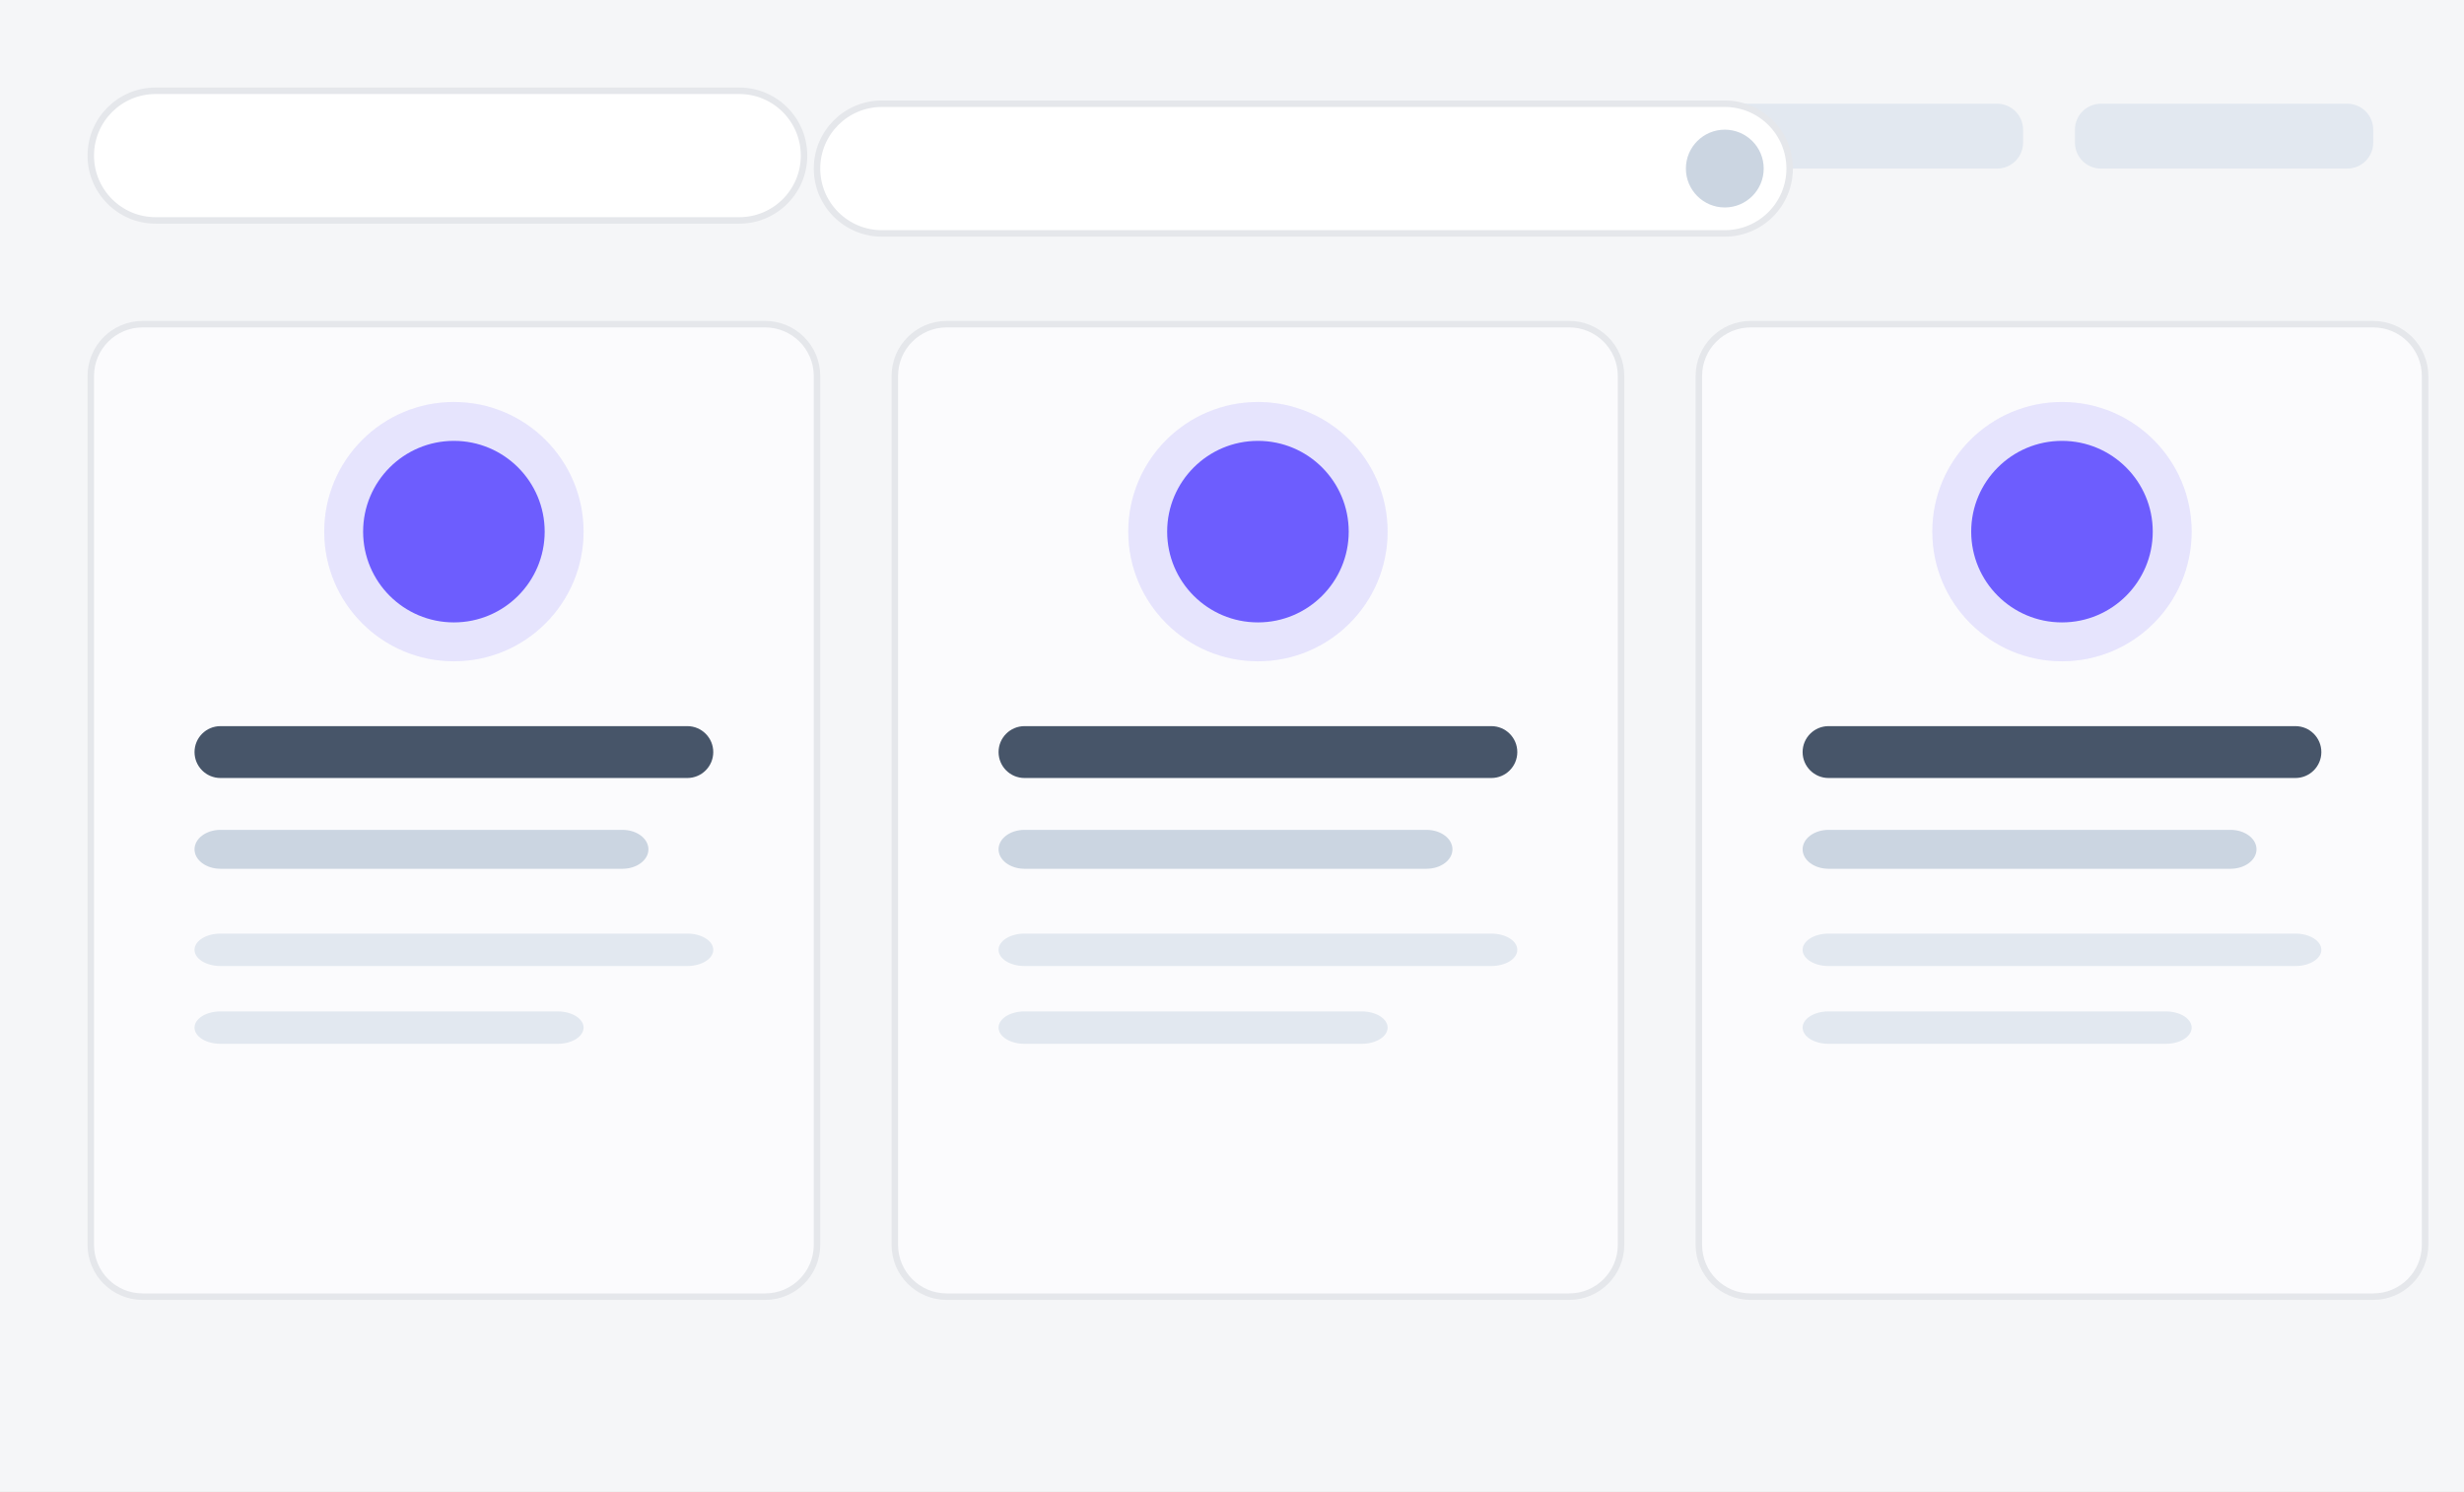
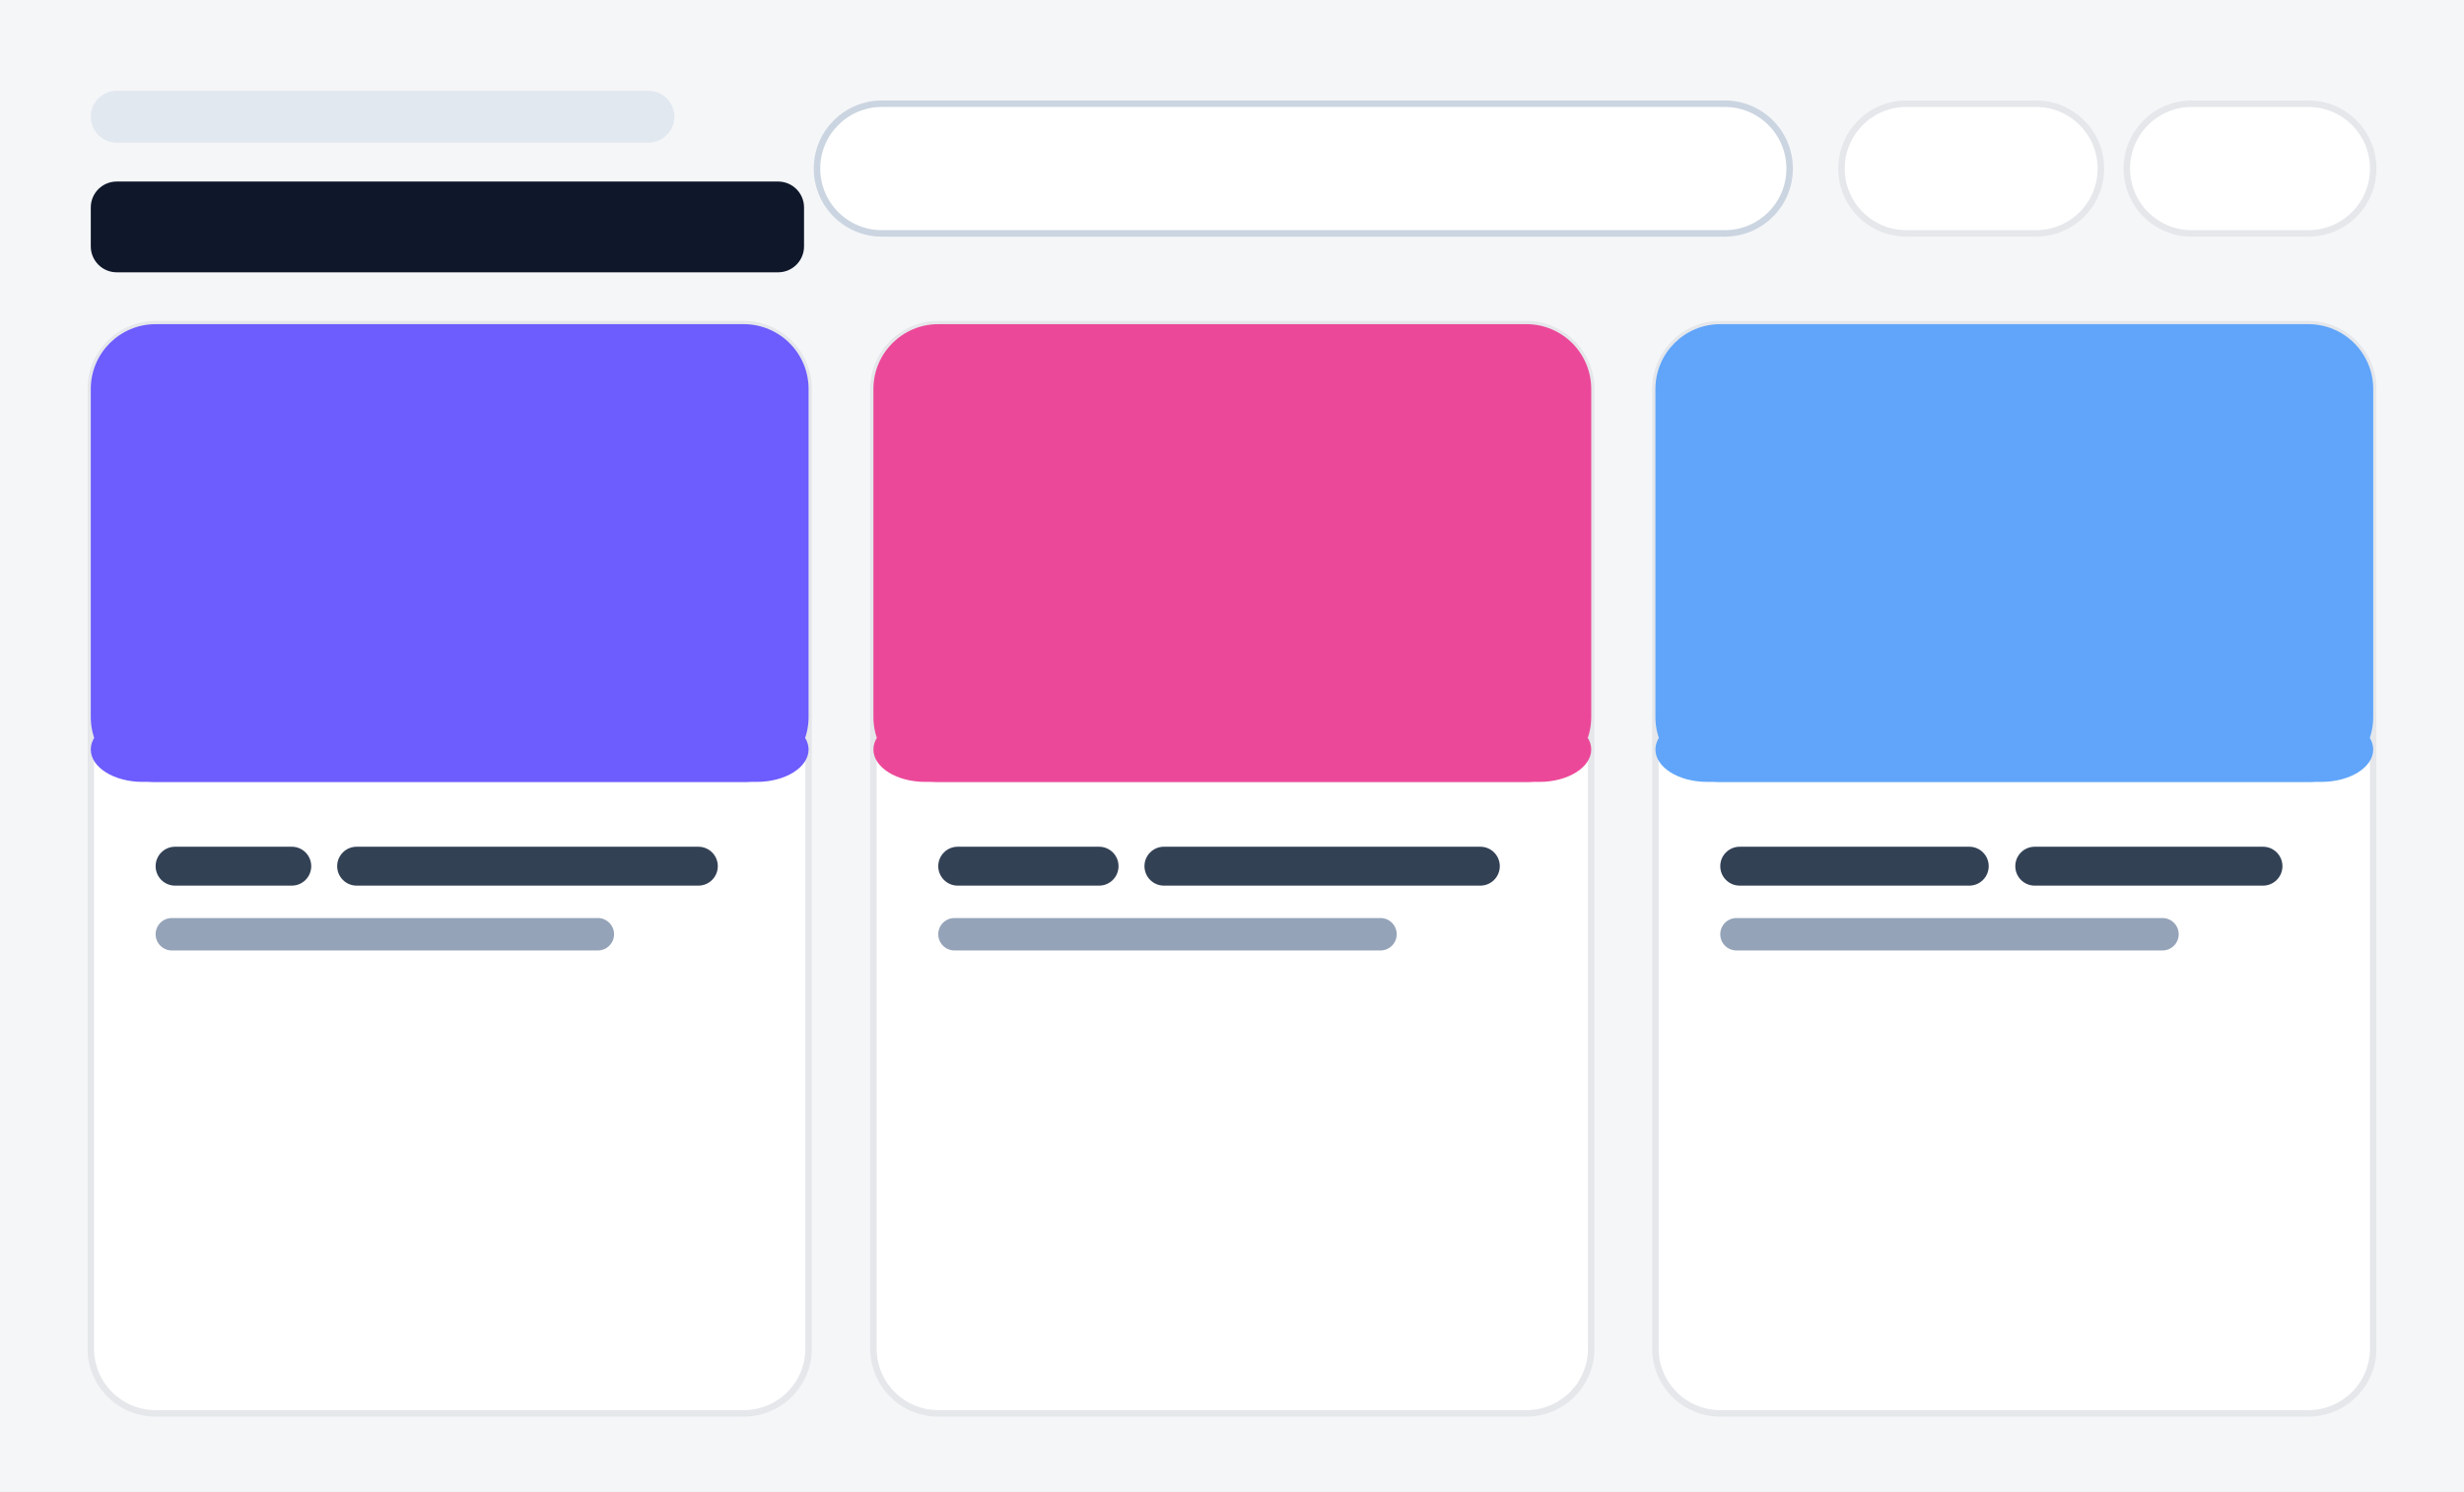
<svg xmlns="http://www.w3.org/2000/svg" viewBox="0 0 380 230" width="380" height="230">
  <rect width="380" height="230" fill="#F5F6F8" />
-   <rect x="14" y="14" width="110" height="20" rx="10" fill="#FFFFFF" stroke="#E5E7EB" />
-   <rect x="262" y="16" width="50" height="10" rx="4" fill="#e2e8f0" />
-   <rect x="320" y="16" width="46" height="10" rx="4" fill="#e2e8f0" />
-   <rect x="126" y="16" width="150" height="20" rx="10" fill="#FFFFFF" stroke="#E5E7EB" />
-   <circle cx="266" cy="26" r="6" fill="#cbd5e1" />
-   <rect x="14" y="50" width="112" height="150" rx="8" fill="#FBFBFD" stroke="#E5E7EB" />
-   <circle cx="70" cy="82" r="20" fill="#6D5DFE" opacity="0.15" />
-   <circle cx="70" cy="82" r="14" fill="#6D5DFE" />
-   <rect x="30" y="112" width="80" height="8" rx="4" fill="#475569" />
-   <rect x="30" y="128" width="70" height="6" rx="4" fill="#cbd5e1" />
-   <rect x="30" y="144" width="80" height="5" rx="4" fill="#e2e8f0" />
-   <rect x="30" y="156" width="60" height="5" rx="4" fill="#e2e8f0" />
-   <rect x="138" y="50" width="112" height="150" rx="8" fill="#FBFBFD" stroke="#E5E7EB" />
-   <circle cx="194" cy="82" r="20" fill="#6D5DFE" opacity="0.15" />
-   <circle cx="194" cy="82" r="14" fill="#6D5DFE" />
-   <rect x="154" y="112" width="80" height="8" rx="4" fill="#475569" />
-   <rect x="154" y="128" width="70" height="6" rx="4" fill="#cbd5e1" />
-   <rect x="154" y="144" width="80" height="5" rx="4" fill="#e2e8f0" />
-   <rect x="154" y="156" width="60" height="5" rx="4" fill="#e2e8f0" />
-   <rect x="262" y="50" width="112" height="150" rx="8" fill="#FBFBFD" stroke="#E5E7EB" />
-   <circle cx="318" cy="82" r="20" fill="#6D5DFE" opacity="0.15" />
-   <circle cx="318" cy="82" r="14" fill="#6D5DFE" />
-   <rect x="278" y="112" width="80" height="8" rx="4" fill="#475569" />
-   <rect x="278" y="128" width="70" height="6" rx="4" fill="#cbd5e1" />
-   <rect x="278" y="144" width="80" height="5" rx="4" fill="#e2e8f0" />
-   <rect x="278" y="156" width="60" height="5" rx="4" fill="#e2e8f0" />
+   <rect x="14.0" y="14.0" width="90.0" height="8.0" rx="4" fill="#e2e8f0" />
+   <rect x="14.0" y="28.0" width="110.0" height="14.0" rx="4" fill="#0f172a" />
+   <rect x="284.0" y="16.0" width="40.0" height="20.0" rx="10" fill="#FFFFFF" stroke="#E5E7EB" stroke-width="1" />
+   <rect x="328.0" y="16.0" width="38.0" height="20.0" rx="10" fill="#FFFFFF" stroke="#E5E7EB" stroke-width="1" />
+   <rect x="126.0" y="16.0" width="150.0" height="20.0" rx="10" fill="#FFFFFF" stroke="#cbd5e1" stroke-width="1" />
+   <rect x="14.0" y="50.0" width="110.7" height="168.0" rx="10" fill="#FFFFFF" stroke="#E5E7EB" stroke-width="1" />
+   <rect x="14.0" y="50.0" width="110.7" height="70.6" rx="10" fill="#6D5DFE" />
+   <rect x="14.0" y="110.6" width="110.7" height="10.0" rx="8" fill="#6D5DFE" />
+   <rect x="24.0" y="130.6" width="24.0" height="6.0" rx="3.0" fill="#334155" />
+   <rect x="52.0" y="130.6" width="58.7" height="6.0" rx="3.0" fill="#334155" />
+   <rect x="24.0" y="141.6" width="70.7" height="5.0" rx="2.5" fill="#94a3b8" />
+   <rect x="134.7" y="50.0" width="110.7" height="168.0" rx="10" fill="#FFFFFF" stroke="#E5E7EB" stroke-width="1" />
+   <rect x="134.7" y="50.0" width="110.7" height="70.6" rx="10" fill="#EC4899" />
+   <rect x="134.7" y="110.6" width="110.7" height="10.0" rx="8" fill="#EC4899" />
+   <rect x="144.7" y="130.6" width="27.8" height="6.0" rx="3.0" fill="#334155" />
+   <rect x="176.5" y="130.6" width="54.8" height="6.0" rx="3.0" fill="#334155" />
+   <rect x="144.7" y="141.6" width="70.7" height="5.0" rx="2.5" fill="#94a3b8" />
+   <rect x="255.3" y="50.0" width="110.7" height="168.0" rx="10" fill="#FFFFFF" stroke="#E5E7EB" stroke-width="1" />
+   <rect x="255.3" y="50.0" width="110.7" height="70.6" rx="10" fill="#60A5FA" />
+   <rect x="255.3" y="110.6" width="110.7" height="10.0" rx="8" fill="#60A5FA" />
+   <rect x="265.3" y="130.6" width="41.4" height="6.0" rx="3.0" fill="#334155" />
+   <rect x="310.8" y="130.6" width="41.2" height="6.0" rx="3.0" fill="#334155" />
+   <rect x="265.3" y="141.6" width="70.7" height="5.0" rx="2.5" fill="#94a3b8" />
</svg>
